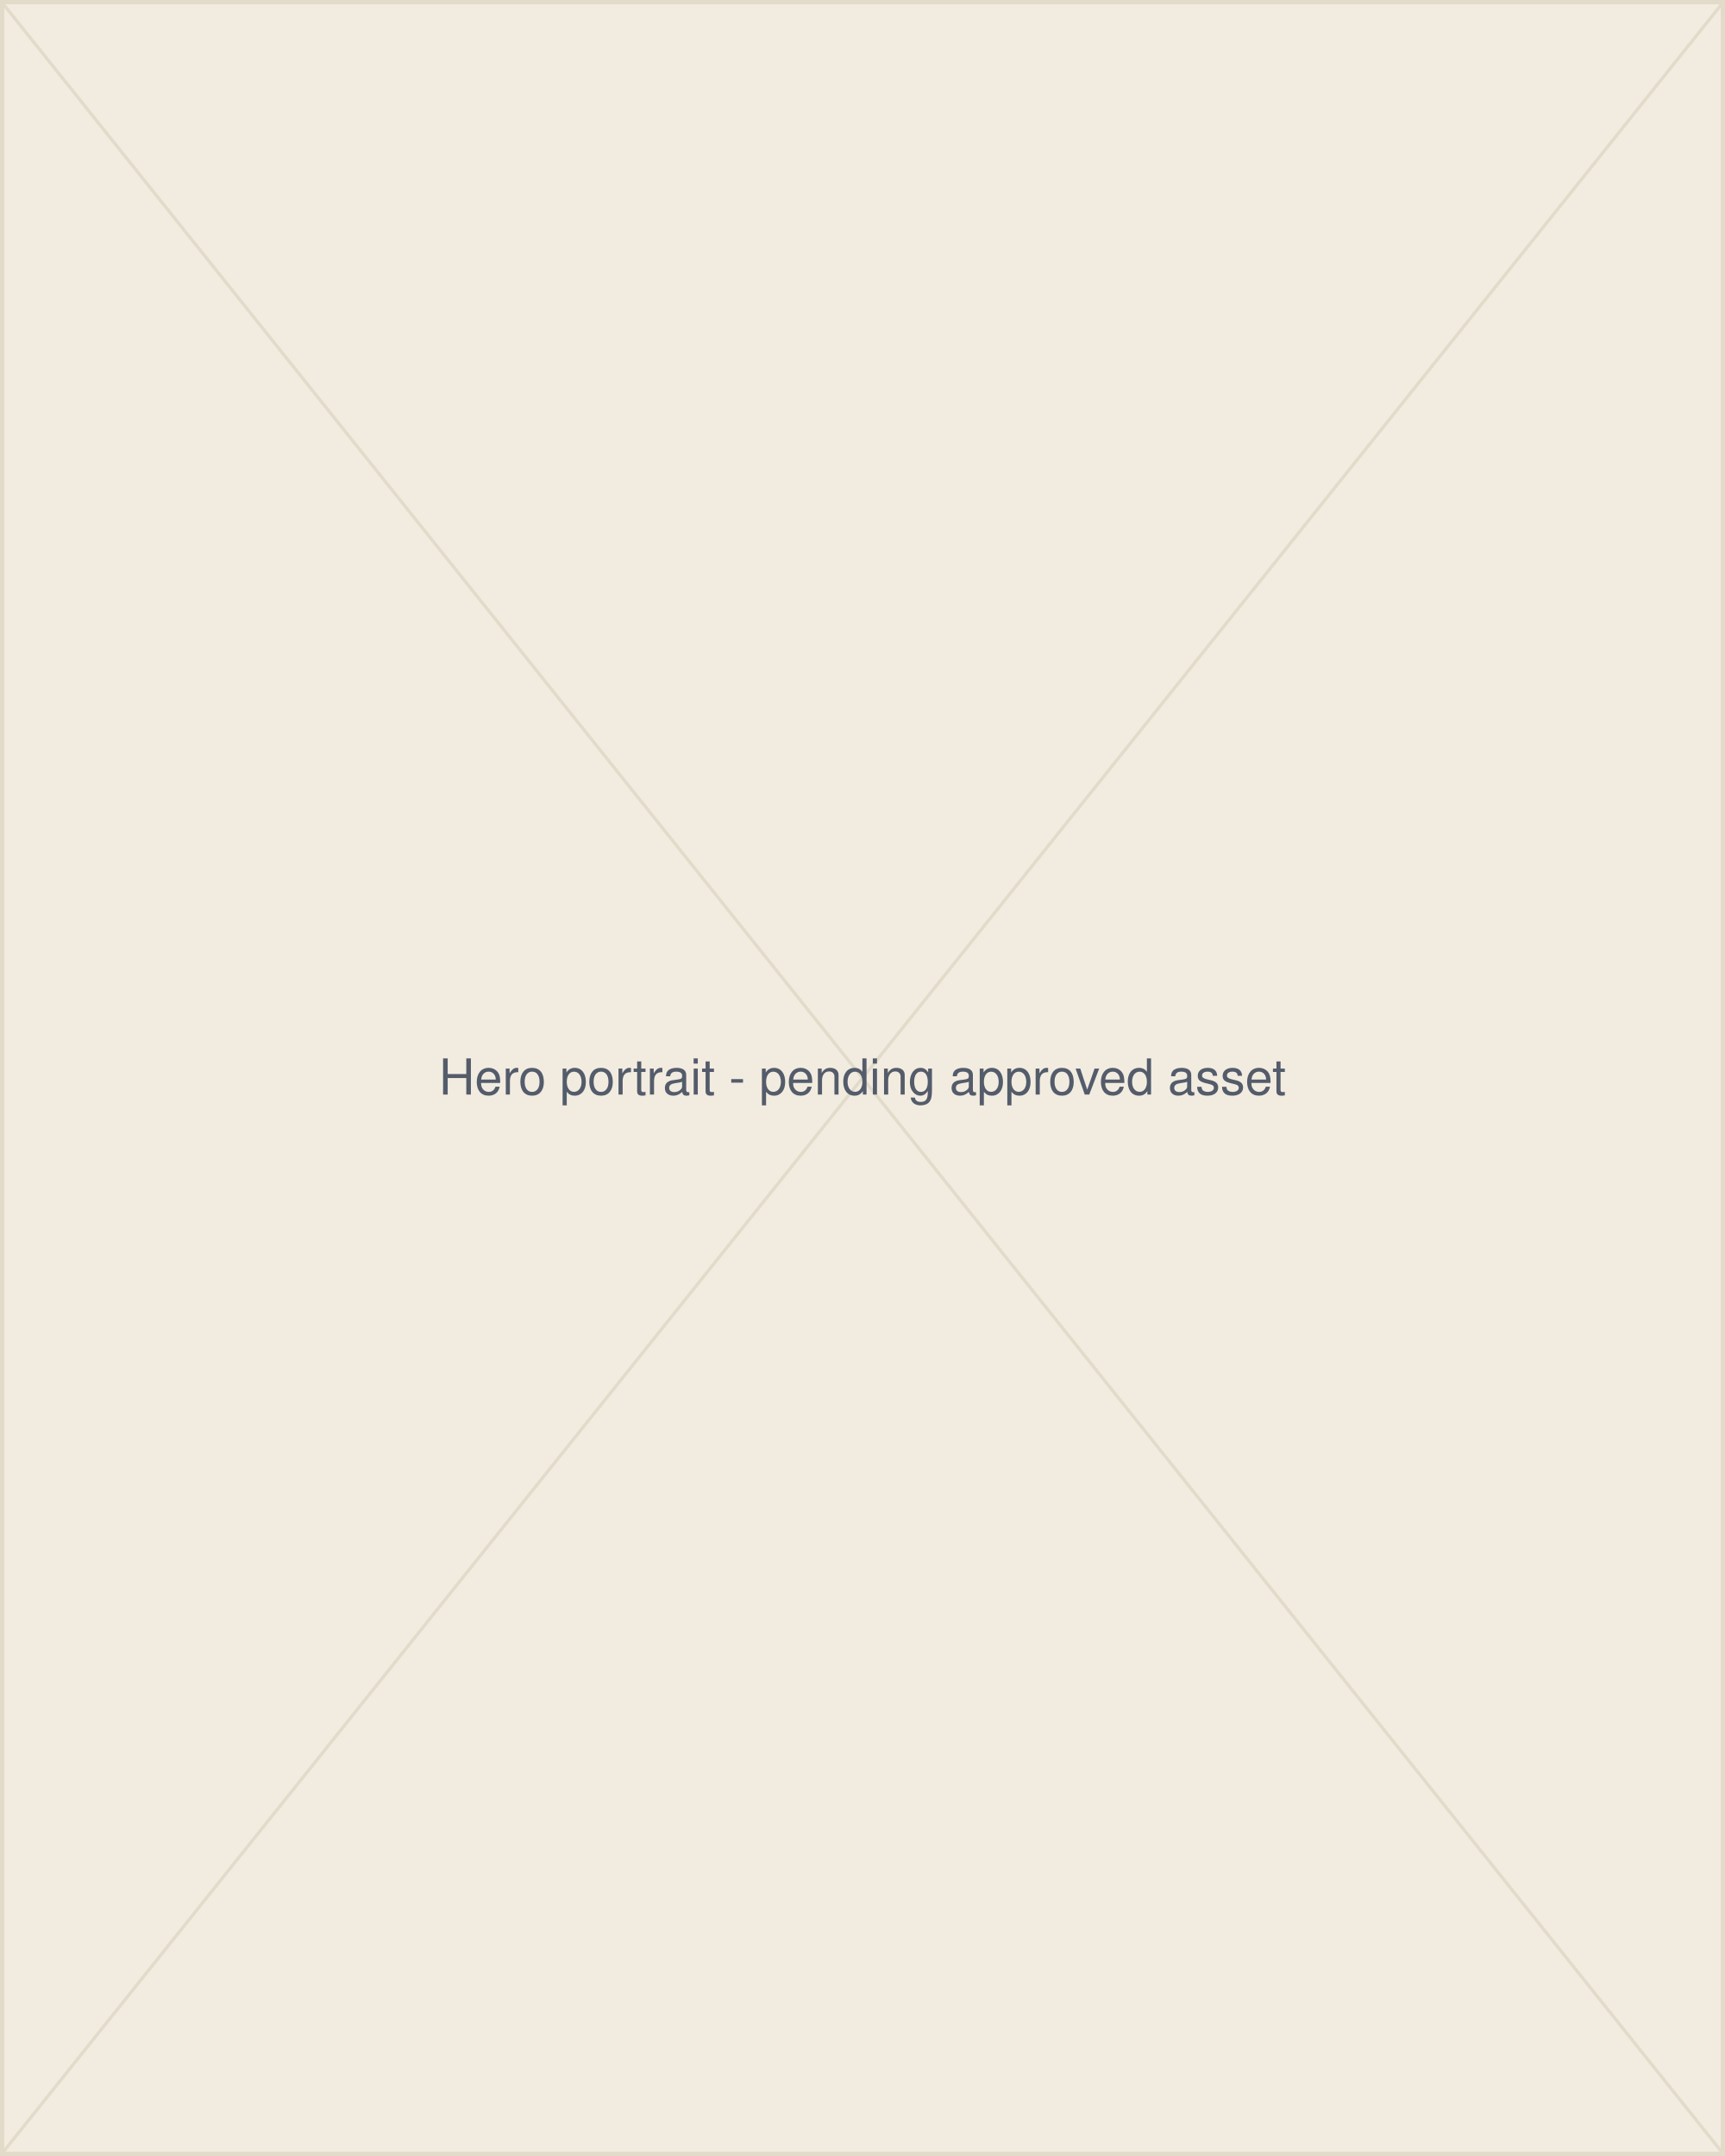
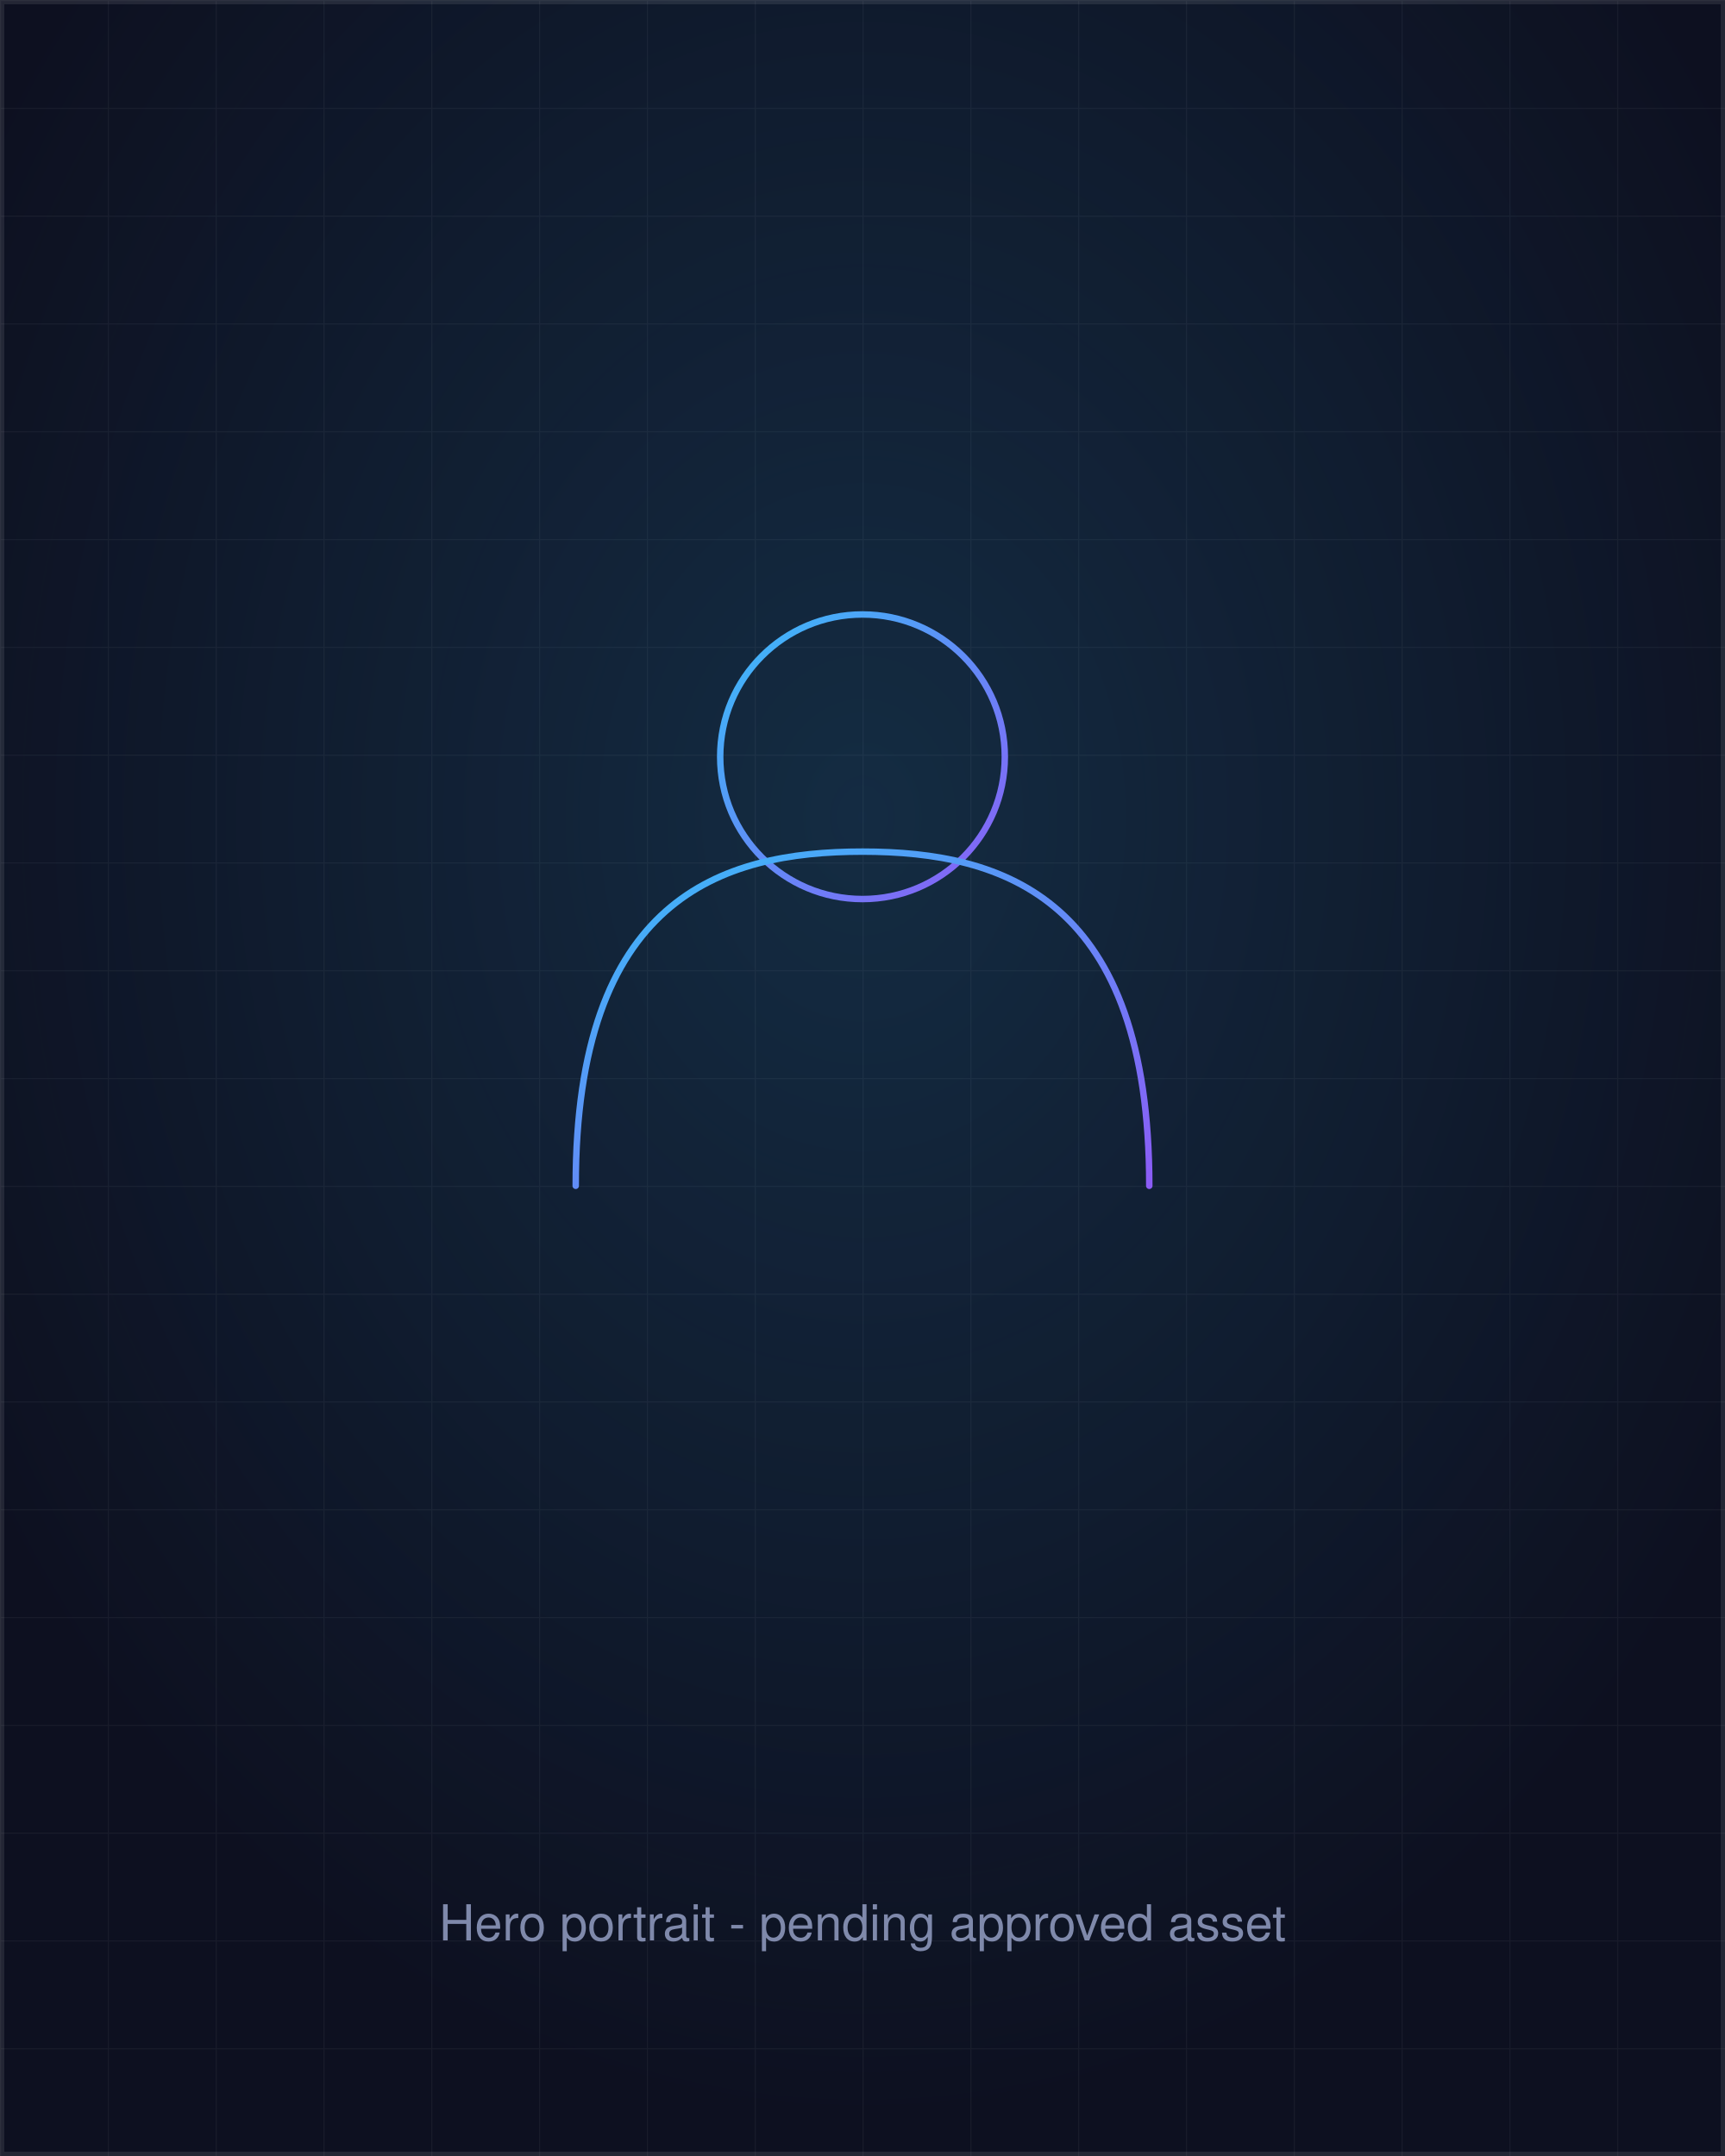
<svg xmlns="http://www.w3.org/2000/svg" width="800" height="1000" viewBox="0 0 800 1000" role="img" aria-label="Hero portrait - pending approved asset">
-   <rect width="800" height="1000" fill="#f2ece0" />
-   <rect x="1" y="1" width="798" height="998" fill="none" stroke="#e2dbca" stroke-width="2" />
-   <line x1="0" y1="0" x2="800" y2="1000" stroke="#e2dbca" stroke-width="1.5" />
-   <line x1="800" y1="0" x2="0" y2="1000" stroke="#e2dbca" stroke-width="1.5" />
-   <text x="50%" y="50%" text-anchor="middle" dominant-baseline="middle" font-family="Helvetica, Arial, sans-serif" font-size="23" fill="#545c6b">Hero portrait - pending approved asset</text>
+   <defs>
+     <linearGradient id="grad" x1="0%" y1="0%" x2="100%" y2="100%">
+       <stop offset="0%" stop-color="#38bdf8" />
+       <stop offset="100%" stop-color="#8b5cf6" />
+     </linearGradient>
+     <radialGradient id="glow" cx="50%" cy="38%" r="60%">
+       <stop offset="0%" stop-color="#38bdf8" stop-opacity="0.16" />
+       <stop offset="100%" stop-color="#38bdf8" stop-opacity="0" />
+     </radialGradient>
+     <pattern id="grid" width="50" height="50" patternUnits="userSpaceOnUse">
+       <path d="M 50 0 L 0 0 0 50" fill="none" stroke="#ffffff" stroke-opacity="0.05" stroke-width="1" />
+     </pattern>
+   </defs>
+   <rect width="800" height="1000" fill="#0d1020" />
+   <rect width="800" height="1000" fill="url(#grid)" />
+   <rect width="800" height="1000" fill="url(#glow)" />
+   <rect x="1" y="1" width="798" height="998" fill="none" stroke="#ffffff" stroke-opacity="0.09" stroke-width="2" />
+   <circle cx="400" cy="351" r="66" fill="none" stroke="url(#grad)" stroke-width="3" />
+   <path d="M 267 550 C 267 417 334 395 400 395 C 466 395 533 417 533 550" fill="none" stroke="url(#grad)" stroke-width="3" stroke-linecap="round" />
+   <text x="50%" y="900" text-anchor="middle" font-family="Helvetica, Arial, sans-serif" font-size="23" fill="#7f89ab">Hero portrait - pending approved asset</text>
</svg>
